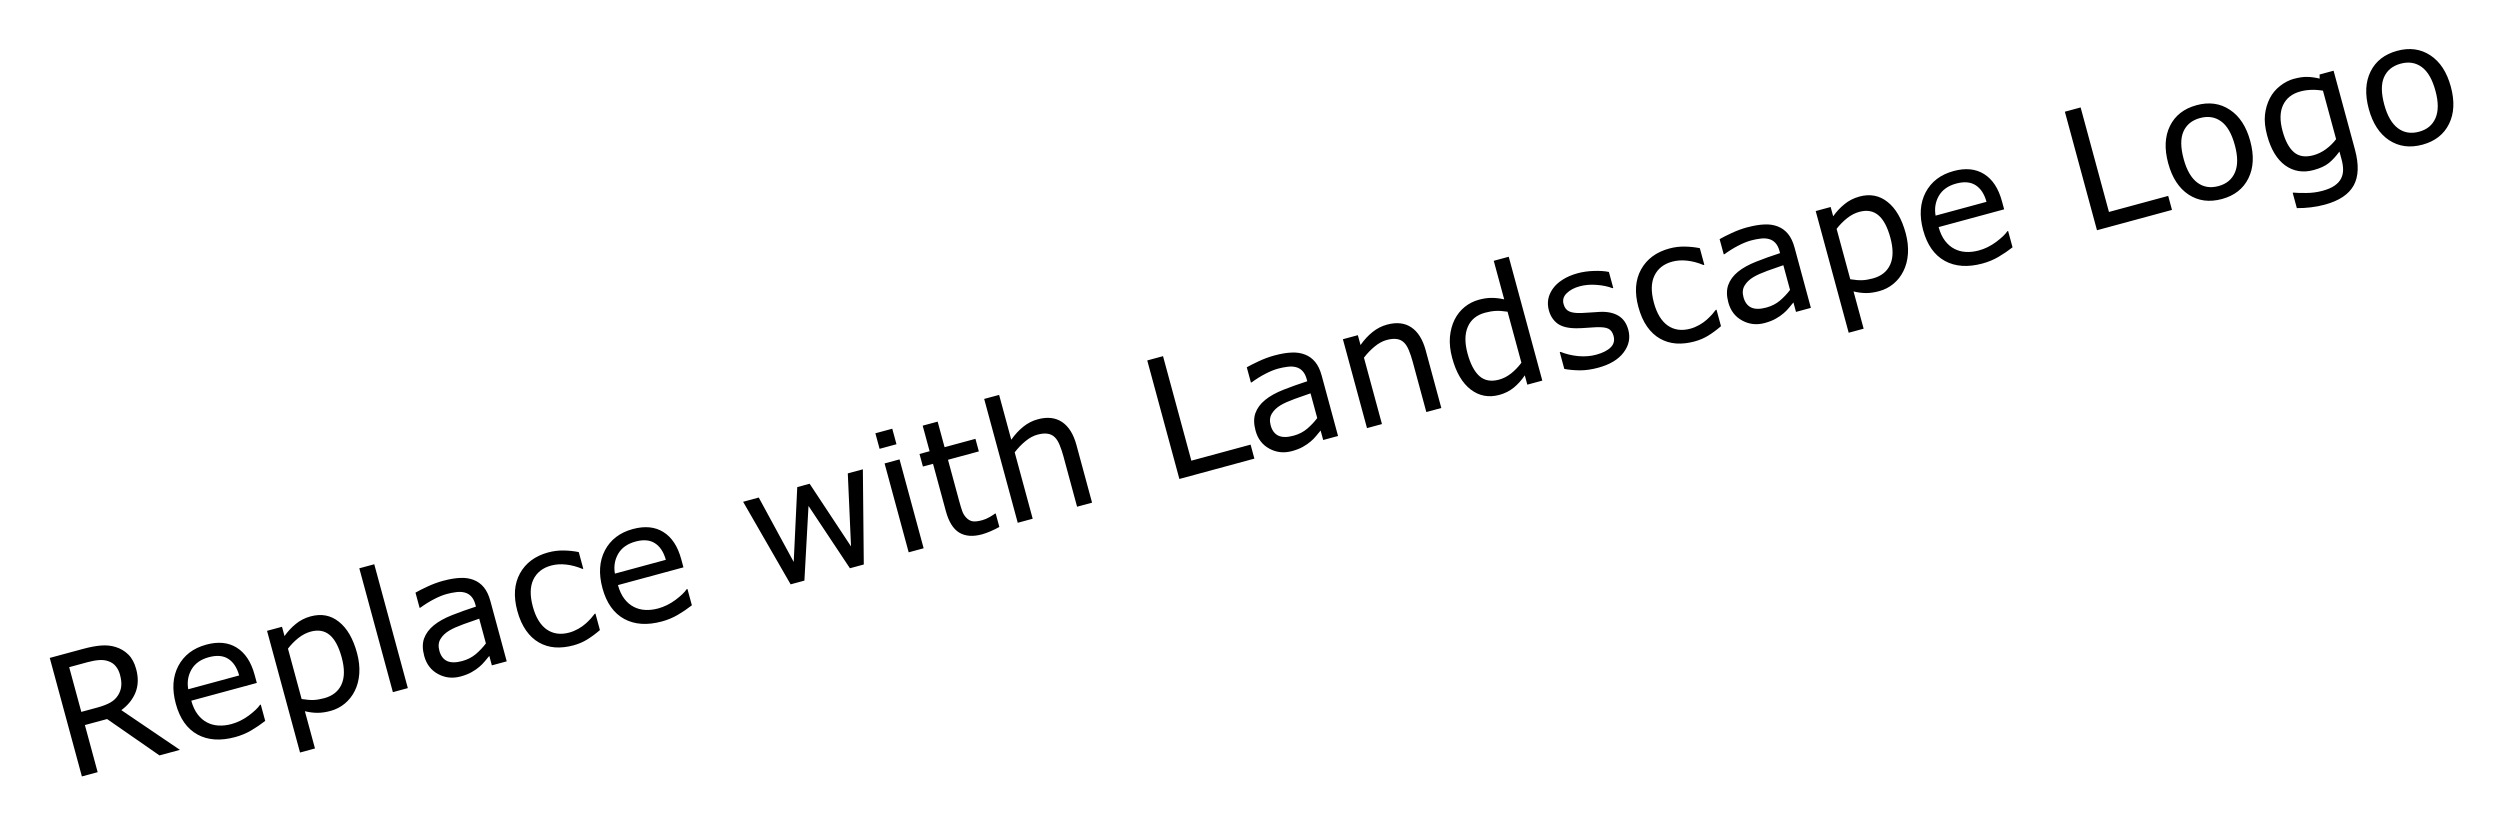
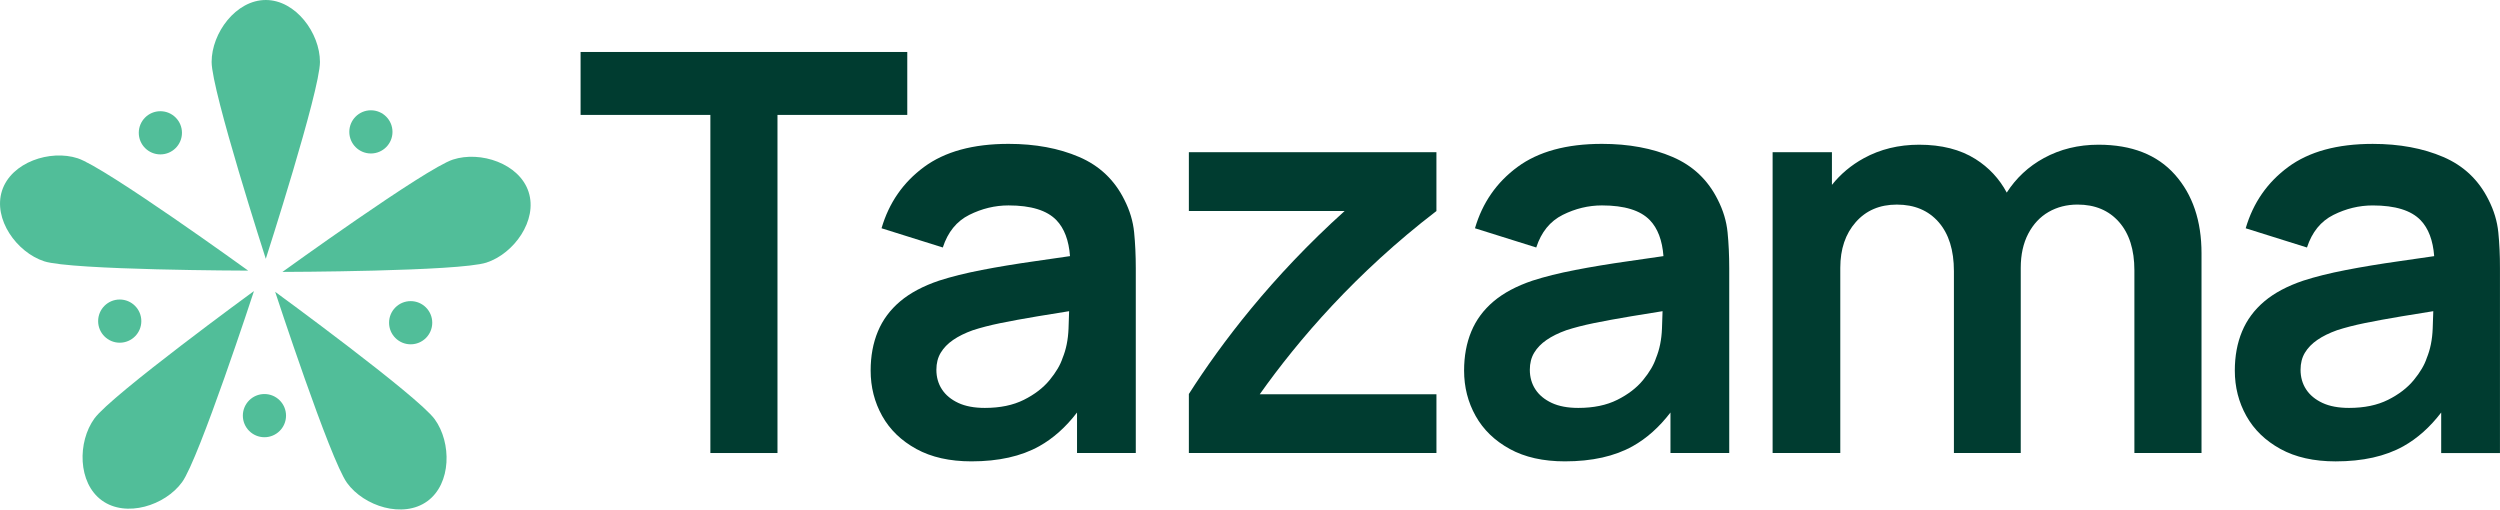
- <svg xmlns="http://www.w3.org/2000/svg" role="img" viewBox="31.11 101.49 156.65 51.52">
-   <path d="M53.624 137.1l2.104 7.761.937-.254-2.104-7.761zm39.154-10.613l2.104 7.761.937-.254-1.128-4.16c.203-.266.427-.498.672-.7.245-.202.495-.339.751-.408.249-.068.462-.087.637-.059.174.024.321.095.442.212.114.105.218.265.309.483.09.215.169.45.238.706l.86 3.173.939-.254-.98-3.616c-.185-.682-.486-1.161-.9-1.438-.414-.277-.921-.333-1.523-.17-.329.089-.631.243-.906.464-.276.221-.527.494-.754.816l-.761-2.809zm31.93-8.655l.655 2.415c-.285-.062-.547-.093-.79-.091-.243-.002-.511.037-.804.117-.323.087-.617.237-.883.452-.263.214-.473.478-.631.792-.159.322-.257.685-.293 1.091-.033.405.015.845.143 1.317.246.908.632 1.566 1.16 1.972.531.406 1.13.517 1.795.337.342-.093.642-.243.899-.452.257-.209.489-.467.695-.773l.158.584.939-.254-2.104-7.761zm-38.747 10.808l.264.973 1.058-.287-.264-.973zm-51.733 14.075l2.013 7.427.988-.268-.8-2.952 1.391-.377 3.283 2.279 1.282-.347-3.672-2.489c.423-.311.719-.684.891-1.116.171-.435.184-.92.039-1.455-.107-.396-.273-.701-.495-.916-.22-.219-.487-.376-.802-.473-.28-.085-.578-.115-.892-.09-.315.021-.697.092-1.146.214zm68.769-18.64l2.013 7.427 4.7-1.274-.238-.878-3.712 1.006-1.775-6.549zm57.497-15.585l2.013 7.427 4.7-1.274-.238-.878-3.712 1.006-1.775-6.549zm-71.569 19.672l.434 1.602-.633.172.214.788.633-.172.803 2.962c.183.675.465 1.126.844 1.352.379.226.853.261 1.421.107.163-.044.342-.109.54-.195.201-.087.384-.176.548-.27l-.229-.845-.049.013c-.065.05-.175.121-.329.213-.155.088-.308.154-.461.196-.263.071-.467.094-.613.069-.143-.029-.27-.1-.379-.213-.119-.121-.206-.261-.264-.42-.058-.163-.127-.392-.206-.685l-.688-2.537 1.934-.524-.214-.788-1.934.524-.434-1.602zm-53.48 15.133l1.161-.315c.266-.072.503-.114.71-.128.206-.017.394.004.563.062.204.066.363.172.481.319.121.142.21.32.268.532.076.279.102.521.079.723-.021.199-.088.388-.2.568-.122.194-.291.35-.508.47-.218.116-.484.216-.797.301l-.997.27zm8.584-1.41c-.811.22-1.393.665-1.747 1.335-.35.67-.402 1.46-.155 2.371.25.921.7 1.562 1.355 1.923.654.358 1.444.412 2.369.161.362-.098.695-.238 1-.417a8.001 8.001 0 0 0 .877-.596l-.277-1.022-.049.013c-.123.19-.358.414-.702.672-.342.253-.703.431-1.082.534-.286.077-.56.108-.821.093-.258-.016-.494-.079-.71-.192-.224-.114-.422-.284-.593-.509-.172-.228-.305-.513-.398-.855l4.106-1.113-.138-.509c-.219-.808-.593-1.375-1.121-1.703-.525-.329-1.163-.391-1.915-.187zm6.545-1.774c-.352.096-.668.256-.941.484-.271.223-.502.474-.695.751l-.158-.582-.937.254 2.067 7.625.937-.254-.633-2.334c.279.067.542.101.792.101.253-.001.524-.041.814-.119.333-.09.628-.242.888-.455.262-.217.47-.479.623-.784.166-.323.263-.689.292-1.097.028-.411-.019-.841-.142-1.293-.244-.901-.623-1.555-1.136-1.959-.51-.408-1.099-.52-1.771-.337zm20.189-5.472c-.811.22-1.395.665-1.748 1.336-.35.67-.402 1.46-.155 2.371.25.921.702 1.561 1.357 1.923.654.358 1.443.412 2.367.162.362-.098.697-.238 1.002-.417a8.001 8.001 0 0 0 .877-.596l-.277-1.022-.051.014c-.123.19-.356.414-.7.671-.342.253-.703.431-1.082.534-.286.078-.56.108-.821.093-.258-.016-.494-.079-.71-.192-.224-.114-.422-.284-.593-.509-.172-.228-.305-.513-.398-.855l4.104-1.112-.138-.509c-.219-.808-.592-1.376-1.12-1.704-.525-.329-1.163-.391-1.915-.187zm47.258-12.809c-.329.089-.632.244-.908.465-.276.221-.526.493-.752.815l-.168-.618-.937.254 1.51 5.57.937-.254-1.128-4.16c.203-.266.427-.498.672-.7.245-.202.495-.339.751-.408.249-.068.462-.087.637-.059.174.024.321.095.442.212.114.105.218.265.309.483.09.215.169.45.238.706l.86 3.173.939-.254-.98-3.616c-.185-.682-.486-1.161-.9-1.438-.414-.277-.921-.333-1.523-.17zm29.592-8.021c-.352.096-.666.256-.939.483-.271.223-.504.474-.697.751l-.158-.582-.937.254 2.067 7.625.937-.254-.633-2.334c.279.067.542.101.792.101.253-.001.526-.041.815-.12.333-.09.628-.242.888-.455.262-.217.469-.478.621-.784.166-.323.263-.689.292-1.097.028-.411-.018-.841-.14-1.294-.244-.901-.623-1.555-1.136-1.959-.51-.408-1.101-.519-1.773-.337zm5.904-1.6c-.811.22-1.393.665-1.747 1.335-.35.67-.402 1.46-.155 2.371.25.921.702 1.561 1.357 1.923.654.358 1.443.412 2.367.162.362-.098.695-.238 1-.417a8.002 8.002 0 0 0 .877-.596l-.277-1.022-.049.013c-.123.19-.358.414-.702.672-.342.253-.701.431-1.08.533-.286.078-.561.108-.823.093-.258-.016-.494-.079-.71-.192-.224-.114-.422-.284-.593-.509-.172-.228-.305-.513-.398-.855l4.106-1.113-.138-.509c-.219-.808-.593-1.375-1.121-1.703-.525-.329-1.163-.391-1.915-.187zm15.228-4.128c-.788.214-1.343.646-1.665 1.301-.32.651-.357 1.431-.111 2.339.246.908.672 1.561 1.276 1.961.608.399 1.305.492 2.093.279.781-.212 1.333-.643 1.656-1.295.323-.652.363-1.431.117-2.339-.246-.908-.674-1.562-1.282-1.961-.609-.403-1.303-.497-2.085-.285zm6.106-1.655c-.306.083-.597.232-.87.448-.274.213-.487.469-.639.764-.164.316-.268.665-.31 1.051-.039.382.008.813.138 1.292.237.875.614 1.499 1.134 1.876.522.372 1.117.468 1.782.288.399-.108.711-.251.938-.43.229-.183.453-.426.675-.729l.138.509c.061.226.091.437.091.633-0.0.196-.04.376-.122.537-.079.168-.213.318-.402.451-.189.133-.443.244-.762.33-.333.09-.677.136-1.034.136-.356.004-.618-.005-.787-.023l-.051.014.26.958c.293.003.585-.013.875-.049.294-.033.59-.091.886-.171.891-.242 1.49-.642 1.8-1.2.309-.558.335-1.309.079-2.253l-1.338-4.937-.877.238.005.256c-.279-.067-.537-.102-.773-.106-.234-.008-.511.031-.834.119zm6.464-1.752c-.788.214-1.345.647-1.667 1.302-.32.651-.357 1.431-.111 2.339.246.908.672 1.561 1.276 1.961.608.399 1.307.492 2.095.278.781-.212 1.333-.643 1.656-1.295.323-.652.361-1.43.115-2.338-.246-.908-.673-1.563-1.28-1.962-.609-.403-1.303-.497-2.085-.285zM58.89 137.878c-.336.091-.669.214-.999.368-.33.154-.578.279-.747.379l.259.954.049-.013c.289-.21.575-.39.861-.535.285-.149.551-.257.797-.323a4.248 4.248 0 0 1 .594-.116c.193-.024.367-.016.521.025.161.042.298.121.409.241.114.119.201.286.259.499l.039.143c-.538.174-1.039.354-1.5.536-.461.182-.841.393-1.139.635-.295.241-.499.517-.611.829-.109.308-.105.674.01 1.096.14.515.427.891.867 1.129.439.238.911.289 1.413.153.273-.074.503-.164.691-.272.189-.105.352-.218.488-.337.117-.096.232-.213.344-.35.115-.142.207-.252.274-.331l.161.594.931-.252-1.024-3.78c-.097-.359-.233-.646-.409-.859-.176-.213-.389-.368-.64-.464-.255-.099-.537-.141-.847-.124-.307.012-.656.071-1.049.177zm52.091-14.12c-.336.091-.669.214-.999.368-.33.154-.58.28-.749.379l.259.954.051-.014c.289-.21.575-.39.861-.535.285-.149.551-.257.797-.323a4.248 4.248 0 0 1 .594-.116c.193-.024.367-.016.521.025.161.042.298.121.409.241.114.119.201.286.259.499l.039.143c-.538.174-1.039.354-1.5.536-.461.182-.841.393-1.139.635-.295.241-.499.517-.611.829-.109.308-.105.674.01 1.096.14.515.427.891.867 1.129.439.238.911.289 1.413.153.273-.074.503-.164.691-.272.189-.105.352-.218.488-.337.117-.096.232-.213.344-.35.115-.142.207-.252.274-.331l.161.594.931-.252-1.024-3.78c-.097-.359-.233-.646-.409-.859-.176-.213-.389-.368-.64-.464-.255-.099-.537-.141-.847-.124-.307.012-.656.071-1.049.177zm18.968-5.141c-.356.096-.667.231-.931.402-.262.167-.463.354-.607.561-.15.212-.247.432-.288.661-.038.228-.026.457.036.686.099.366.286.649.557.847.274.194.672.288 1.196.285.189-.001.394-.01.618-.028.227-.019.412-.03.553-.036.381-.018.649.012.806.091.157.079.266.228.326.448.078.286.018.526-.179.722-.197.196-.502.351-.915.462-.333.09-.698.12-1.095.088-.398-.035-.774-.124-1.131-.266l-.051.014.285 1.052c.264.053.582.083.951.09.372.003.763-.053 1.176-.165.728-.197 1.258-.515 1.589-.955.334-.44.432-.915.294-1.423-.11-.406-.316-.698-.619-.88-.302-.179-.683-.26-1.146-.242-.152.005-.342.018-.569.037a14.787 14.787 0 0 1-.611.036c-.332.012-.585-.022-.756-.101-.175-.078-.293-.231-.355-.46-.07-.259-.004-.485.197-.679.2-.197.472-.343.815-.435.329-.089.681-.118 1.057-.088.375.027.706.095.993.206l.051-.014-.272-1.003c-.258-.055-.57-.076-.934-.063-.362.009-.708.058-1.04.148zm10.658-2.889c-.336.091-.669.214-.999.368-.33.154-.578.279-.747.379l.259.954.049-.013c.289-.21.577-.39.863-.535.285-.149.549-.256.795-.323a4.275 4.275 0 0 1 .596-.117c.193-.024.367-.016.521.025.161.042.296.122.407.242.114.119.201.286.259.499l.039.143c-.538.174-1.037.353-1.498.536-.461.182-.843.394-1.141.635-.295.241-.497.517-.609.829-.109.308-.107.674.008 1.097.14.515.429.891.868 1.129.439.238.91.29 1.412.154.273-.074.503-.164.691-.272.189-.105.352-.218.488-.337.117-.096.232-.213.344-.35.115-.142.207-.252.274-.331l.161.594.933-.253-1.024-3.78c-.097-.359-.235-.645-.411-.858-.176-.213-.389-.368-.64-.464-.255-.099-.537-.141-.847-.124-.307.012-.656.071-1.049.177zm-75.142 20.374c-.821.223-1.413.662-1.774 1.317-.358.654-.414 1.435-.167 2.346.132.489.315.898.547 1.228.232.33.502.582.81.756.304.175.639.277 1.008.306.367.025.753-.018 1.155-.127.316-.086.601-.207.858-.366.26-.16.527-.357.799-.591l-.28-1.033-.049.013c-.054.075-.131.17-.229.283-.099.109-.208.216-.325.323-.135.122-.293.234-.475.337-.183.103-.369.181-.558.232-.545.148-1.019.083-1.419-.194-.398-.281-.687-.758-.869-1.43-.187-.692-.177-1.256.032-1.694.212-.443.585-.737 1.117-.881.289-.078.601-.099.936-.062.338.037.681.129 1.027.274l.049-.013-.283-1.042c-.291-.06-.604-.094-.938-.1-.33-.007-.654.034-.973.12zm70.246-19.041c-.821.223-1.413.662-1.774 1.317-.358.654-.414 1.435-.167 2.346.133.489.313.899.545 1.228.232.33.502.582.81.756.304.174.641.276 1.01.305.367.025.753-.018 1.155-.127.316-.086.601-.207.858-.366.26-.16.527-.357.799-.591l-.28-1.033-.051.014c-.055.075-.129.17-.227.282-.099.109-.208.216-.325.323-.135.122-.294.235-.477.338-.183.103-.369.181-.558.232-.545.148-1.017.082-1.417-.195-.398-.281-.687-.758-.869-1.43-.187-.692-.177-1.256.032-1.694.212-.443.583-.737 1.115-.881.289-.078.601-.099.936-.062.338.037.681.129 1.027.274l.051-.014-.283-1.042c-.291-.06-.604-.094-.938-.1-.33-.007-.654.034-.973.12zm-58.037 15.871l2.977 5.173.863-.234.257-4.68 2.595 3.906.869-.236-.058-5.964-.944.256.202 4.575-2.594-3.927-.775.21-.222 4.69-2.191-4.036zm8.864-2.403l1.51 5.57.937-.254-1.51-5.57zm-42.347 12.142c.499-.135.906-.102 1.222.102.319.203.546.55.683 1.041l-3.191.865c-.079-.45-.011-.863.204-1.239.219-.377.581-.633 1.083-.769zm26.733-7.246c.499-.135.906-.102 1.222.102.319.203.548.549.685 1.041l-3.191.865c-.079-.45-.011-.863.204-1.239.219-.377.579-.632 1.081-.768zm82.756-22.432c.499-.135.906-.102 1.222.102.319.203.546.55.683 1.041l-3.191.865c-.079-.45-.011-.863.204-1.239.219-.377.581-.633 1.083-.769zm15.286-4.107c.502-.136.944-.066 1.322.21.377.273.662.77.858 1.492.191.705.193 1.274.004 1.711-.186.432-.529.716-1.028.851-.505.137-.948.066-1.328-.217-.381-.286-.666-.778-.855-1.476-.196-.722-.202-1.295-.017-1.72.187-.429.535-.714 1.044-.852zm12.57-3.407c.502-.136.942-.065 1.32.211.377.273.664.77.86 1.491.191.705.191 1.275.002 1.711-.186.432-.527.716-1.026.851-.505.137-.948.066-1.328-.217-.381-.286-.666-.778-.855-1.476-.196-.722-.202-1.295-.017-1.72.187-.429.535-.714 1.044-.852zm-6.29 1.743c.213-.058.433-.092.659-.1.229-.012.482.005.762.05l.824 3.039c-.182.238-.396.448-.643.63-.245.177-.504.302-.776.376-.509.138-.916.074-1.223-.189-.307-.263-.546-.707-.715-1.332-.178-.658-.167-1.2.035-1.626.202-.426.562-.709 1.077-.848zm-51.084 13.863c.236-.064.458-.102.67-.113.211-.011.459.005.742.05l.867 3.197c-.186.25-.399.473-.639.667-.241.19-.494.32-.76.392-.499.135-.908.063-1.227-.218-.32-.285-.57-.758-.749-1.42-.182-.672-.176-1.229.018-1.674.193-.445.553-.739 1.079-.881zm-73.583 19.982c.475-.129.873-.057 1.193.213.32.27.569.742.751 1.413.187.692.182 1.254-.015 1.686-.197.432-.556.717-1.078.859-.243.066-.467.104-.671.113-.201.008-.45-.013-.749-.06l-.856-3.158c.198-.257.417-.48.658-.67.241-.19.498-.323.767-.396zm97.039-26.303c.475-.129.873-.057 1.193.213.32.27.569.742.751 1.413.187.692.182 1.254-.015 1.686-.197.432-.556.717-1.078.859-.243.066-.465.104-.67.113-.201.008-.452-.012-.751-.06l-.856-3.158c.198-.257.419-.48.66-.671.241-.19.496-.323.765-.396zm-86.481 25.493l.42 1.55c-.184.243-.395.466-.632.669-.238.2-.522.346-.851.435-.396.107-.713.108-.949 0-.237-.111-.398-.326-.485-.646-.077-.283-.054-.526.069-.731.122-.208.308-.386.557-.535.209-.124.502-.256.879-.394.38-.139.711-.254.992-.348zm52.091-14.12l.42 1.55c-.184.243-.395.466-.632.669-.238.2-.522.346-.851.435-.396.107-.713.108-.949 0-.237-.111-.398-.326-.485-.646-.077-.283-.054-.526.069-.731.122-.208.308-.386.557-.535.209-.124.502-.256.879-.394.38-.139.711-.254.992-.348zm29.626-8.03l.42 1.55c-.184.243-.395.466-.632.669-.238.2-.522.346-.851.435-.396.107-.711.107-.947-0-.237-.111-.4-.326-.487-.645-.077-.283-.054-.526.069-.731.122-.208.308-.386.557-.535.209-.124.502-.256.879-.394.38-.139.711-.254.992-.348z" stroke-width=".265" />
+ <svg xmlns="http://www.w3.org/2000/svg" version="1.1" id="Layer_1" x="0px" y="0px" viewBox="0 0 1277.04 260.26" style="enable-background:new 0 0 1277.04 260.26;" xml:space="preserve">
+   <style type="text/css">
+ 	.st0{fill:#003C30;}
+ 	.st1{fill:#51BE99;}
+ </style>
+   <g>
+     <polygon class="st0" points="463.45,26.55 296.57,26.55 296.57,58.7 362.87,58.7 362.87,231.41 397.15,231.41 397.15,58.7    463.45,58.7  " />
+     <path class="st0" d="M574.36,102.09c-5.03-10.15-12.73-17.45-23.12-21.91c-10.38-4.46-22.41-6.69-36.06-6.69   c-18.12,0-32.51,3.94-43.18,11.81c-10.67,7.87-17.9,18.31-21.7,31.3l31.3,9.82c2.56-7.87,7.06-13.42,13.51-16.65   c6.45-3.22,13.14-4.84,20.06-4.84c11.47,0,19.63,2.51,24.47,7.54c4.02,4.18,6.33,10.31,6.94,18.36   c-6.19,0.92-12.25,1.79-18.11,2.62c-9.72,1.38-18.73,2.87-27.03,4.48c-8.3,1.61-15.53,3.42-21.7,5.41   c-8.16,2.75-14.79,6.28-19.92,10.6c-5.12,4.32-8.92,9.44-11.38,15.36c-2.47,5.93-3.7,12.59-3.7,19.99c0,8.44,1.97,16.17,5.9,23.19   c3.93,7.02,9.75,12.64,17.43,16.86c7.68,4.22,17.07,6.33,28.17,6.33c13.85,0,25.39-2.58,34.64-7.75   c7.11-3.98,13.54-9.71,19.28-17.2v20.69h30.02v-94.32c0-6.64-0.29-12.78-0.85-18.42C578.77,113.02,577.11,107.5,574.36,102.09z    M542.78,182.9c-1.14,3.51-3.34,7.25-6.62,11.24c-3.27,3.98-7.66,7.35-13.16,10.1c-5.5,2.75-12.14,4.13-19.92,4.13   c-5.41,0-9.94-0.85-13.59-2.56c-3.65-1.71-6.43-4.01-8.32-6.9c-1.9-2.89-2.85-6.24-2.85-10.03c0-3.32,0.73-6.21,2.21-8.68   c1.47-2.46,3.58-4.65,6.33-6.54c2.75-1.9,6.12-3.56,10.1-4.98c4.08-1.33,8.77-2.54,14.08-3.63c5.31-1.09,11.67-2.25,19.06-3.49   c4.73-0.79,10.08-1.66,16.02-2.6c-0.06,2.6-0.16,5.57-0.3,8.93C545.6,173.53,544.58,178.54,542.78,182.9z" />
+     <path class="st0" d="M1071.92,73.92c-10.24,0-19.54,2.28-27.88,6.83c-7.86,4.29-14.17,10.18-18.96,17.63   c-3.8-7.09-9.11-12.8-15.96-17.13c-7.73-4.88-17.33-7.33-28.81-7.33c-10.43,0-19.85,2.3-28.24,6.9   c-6.46,3.54-11.88,8.09-16.29,13.62V77.76h-30.3v153.65h34.57V136.8c0-9.58,2.63-17.36,7.9-23.33c5.26-5.98,12.26-8.96,20.98-8.96   c9.01,0,16.12,2.99,21.34,8.96c5.21,5.98,7.82,14.32,7.82,25.04v92.9h34.14V136.8c0-6.73,1.28-12.54,3.84-17.43   c2.56-4.88,6.02-8.58,10.39-11.1c4.36-2.51,9.29-3.77,14.79-3.77c8.91,0,15.98,2.97,21.2,8.89c5.21,5.93,7.83,14.16,7.83,24.68   v93.33h34.29v-102c0-16.6-4.53-29.99-13.59-40.19C1101.92,79.02,1088.9,73.92,1071.92,73.92z" />
+     <path class="st0" d="M1276.18,118.67c-0.57-5.64-2.23-11.17-4.98-16.57c-5.03-10.15-12.73-17.45-23.12-21.91   c-10.38-4.46-22.41-6.69-36.06-6.69c-18.12,0-32.51,3.94-43.18,11.81c-10.67,7.87-17.9,18.31-21.7,31.3l31.3,9.82   c2.56-7.87,7.06-13.42,13.51-16.65c6.45-3.22,13.14-4.84,20.06-4.84c11.47,0,19.63,2.51,24.47,7.54   c4.02,4.18,6.33,10.31,6.94,18.36c-6.19,0.92-12.25,1.79-18.11,2.62c-9.72,1.38-18.73,2.87-27.03,4.48   c-8.3,1.61-15.53,3.42-21.7,5.41c-8.16,2.75-14.79,6.28-19.92,10.6c-5.12,4.32-8.92,9.44-11.38,15.36   c-2.47,5.93-3.7,12.59-3.7,19.99c0,8.44,1.97,16.17,5.9,23.19c3.93,7.02,9.75,12.64,17.43,16.86c7.68,4.22,17.07,6.33,28.17,6.33   c13.85,0,25.39-2.58,34.64-7.75c7.11-3.98,13.54-9.71,19.28-17.2v20.69h30.02v-94.32C1277.04,130.45,1276.75,124.31,1276.18,118.67   z M1239.62,182.9c-1.14,3.51-3.34,7.25-6.62,11.24c-3.27,3.98-7.66,7.35-13.16,10.1c-5.5,2.75-12.14,4.13-19.92,4.13   c-5.41,0-9.94-0.85-13.59-2.56c-3.65-1.71-6.43-4.01-8.32-6.9c-1.9-2.89-2.85-6.24-2.85-10.03c0-3.32,0.73-6.21,2.21-8.68   c1.47-2.46,3.58-4.65,6.33-6.54c2.75-1.9,6.12-3.56,10.1-4.98c4.08-1.33,8.77-2.54,14.08-3.63c5.31-1.09,11.67-2.25,19.06-3.49   c4.73-0.79,10.08-1.66,16.02-2.6c-0.06,2.6-0.16,5.57-0.3,8.93C1242.44,173.53,1241.42,178.54,1239.62,182.9z" />
+     <path class="st0" d="M877.5,102.09c-5.03-10.15-12.73-17.45-23.12-21.91c-10.38-4.46-22.41-6.69-36.06-6.69   c-18.12,0-32.51,3.94-43.18,11.81c-10.67,7.87-17.9,18.31-21.7,31.3l31.3,9.82c2.56-7.87,7.06-13.42,13.51-16.65   c6.45-3.22,13.14-4.84,20.06-4.84c11.47,0,19.63,2.51,24.47,7.54c4.02,4.18,6.33,10.31,6.94,18.36   c-6.19,0.92-12.25,1.79-18.11,2.62c-9.72,1.38-18.73,2.87-27.03,4.48c-8.3,1.61-15.53,3.42-21.7,5.41   c-8.16,2.75-14.79,6.28-19.92,10.6c-5.12,4.32-8.92,9.44-11.38,15.36c-2.47,5.93-3.7,12.59-3.7,19.99c0,8.44,1.97,16.17,5.9,23.19   c3.93,7.02,9.75,12.64,17.43,16.86c7.68,4.22,17.07,6.33,28.17,6.33c13.85,0,25.39-2.58,34.64-7.75   c7.11-3.98,13.54-9.71,19.28-17.2v20.69h30.02v-94.32c0-6.64-0.29-12.78-0.85-18.42C881.91,113.02,880.25,107.5,877.5,102.09z    M845.92,182.9c-1.14,3.51-3.34,7.25-6.62,11.24c-3.27,3.98-7.66,7.35-13.16,10.1c-5.5,2.75-12.14,4.13-19.92,4.13   c-5.41,0-9.94-0.85-13.59-2.56c-3.65-1.71-6.43-4.01-8.32-6.9c-1.9-2.89-2.85-6.24-2.85-10.03c0-3.32,0.73-6.21,2.21-8.68   c1.47-2.46,3.58-4.65,6.33-6.54c2.75-1.9,6.12-3.56,10.1-4.98c4.08-1.33,8.77-2.54,14.08-3.63c5.31-1.09,11.67-2.25,19.06-3.49   c4.73-0.79,10.08-1.66,16.02-2.6c-0.06,2.6-0.16,5.57-0.3,8.93C848.74,173.53,847.72,178.54,845.92,182.9z" />
+     <path class="st0" d="M607.29,107.78h79.58c-37.32,33.61-63.06,67.61-79.58,93.48v30.15h16.86h109.61v-25.18v-4.84H643.5   c19.65-27.71,49.01-61.96,90.25-93.6v-0.01V82.6v-4.84H607.29V107.78z" />
+   </g>
+   <g>
+     <g>
+       <path class="st1" d="M163.44,31.65c0,14.76-27.67,100.56-27.67,100.56s-27.67-85.8-27.67-100.56S120.48,0,135.77,0    S163.44,16.9,163.44,31.65z" />
+       <path class="st1" d="M39.69,80.85c14.03,4.56,87.09,57.39,87.09,57.39s-90.15-0.2-104.19-4.76s-26.27-21.56-21.55-36.1    S25.65,76.29,39.69,80.85z" />
+       <path class="st1" d="M48.24,213.75c8.67-11.94,81.5-65.09,81.5-65.09s-28.05,85.68-36.72,97.62s-28.63,18.32-40.99,9.34    C39.66,246.64,39.56,225.69,48.24,213.75z" />
+       <path class="st1" d="M177.28,246.69c-8.67-11.94-36.72-97.62-36.72-97.62s72.82,53.15,81.5,65.09    c8.67,11.94,8.58,32.89-3.78,41.87C205.91,265.01,185.95,258.63,177.28,246.69z" />
+       <path class="st1" d="M248.47,134.14c-14.03,4.56-104.19,4.76-104.19,4.76s73.05-52.83,87.09-57.39c14.03-4.56,33.93,2,38.65,16.54    S262.51,129.58,248.47,134.14z" />
+     </g>
+     <circle class="st1" cx="189.46" cy="67.37" r="11.03" />
+     <circle class="st1" cx="81.92" cy="67.84" r="11.03" />
+     <circle class="st1" cx="61.16" cy="164.03" r="11.03" />
+     <circle class="st1" cx="135.08" cy="212.31" r="11.03" />
+     <circle class="st1" cx="209.77" cy="164.85" r="11.03" />
+   </g>
</svg>
